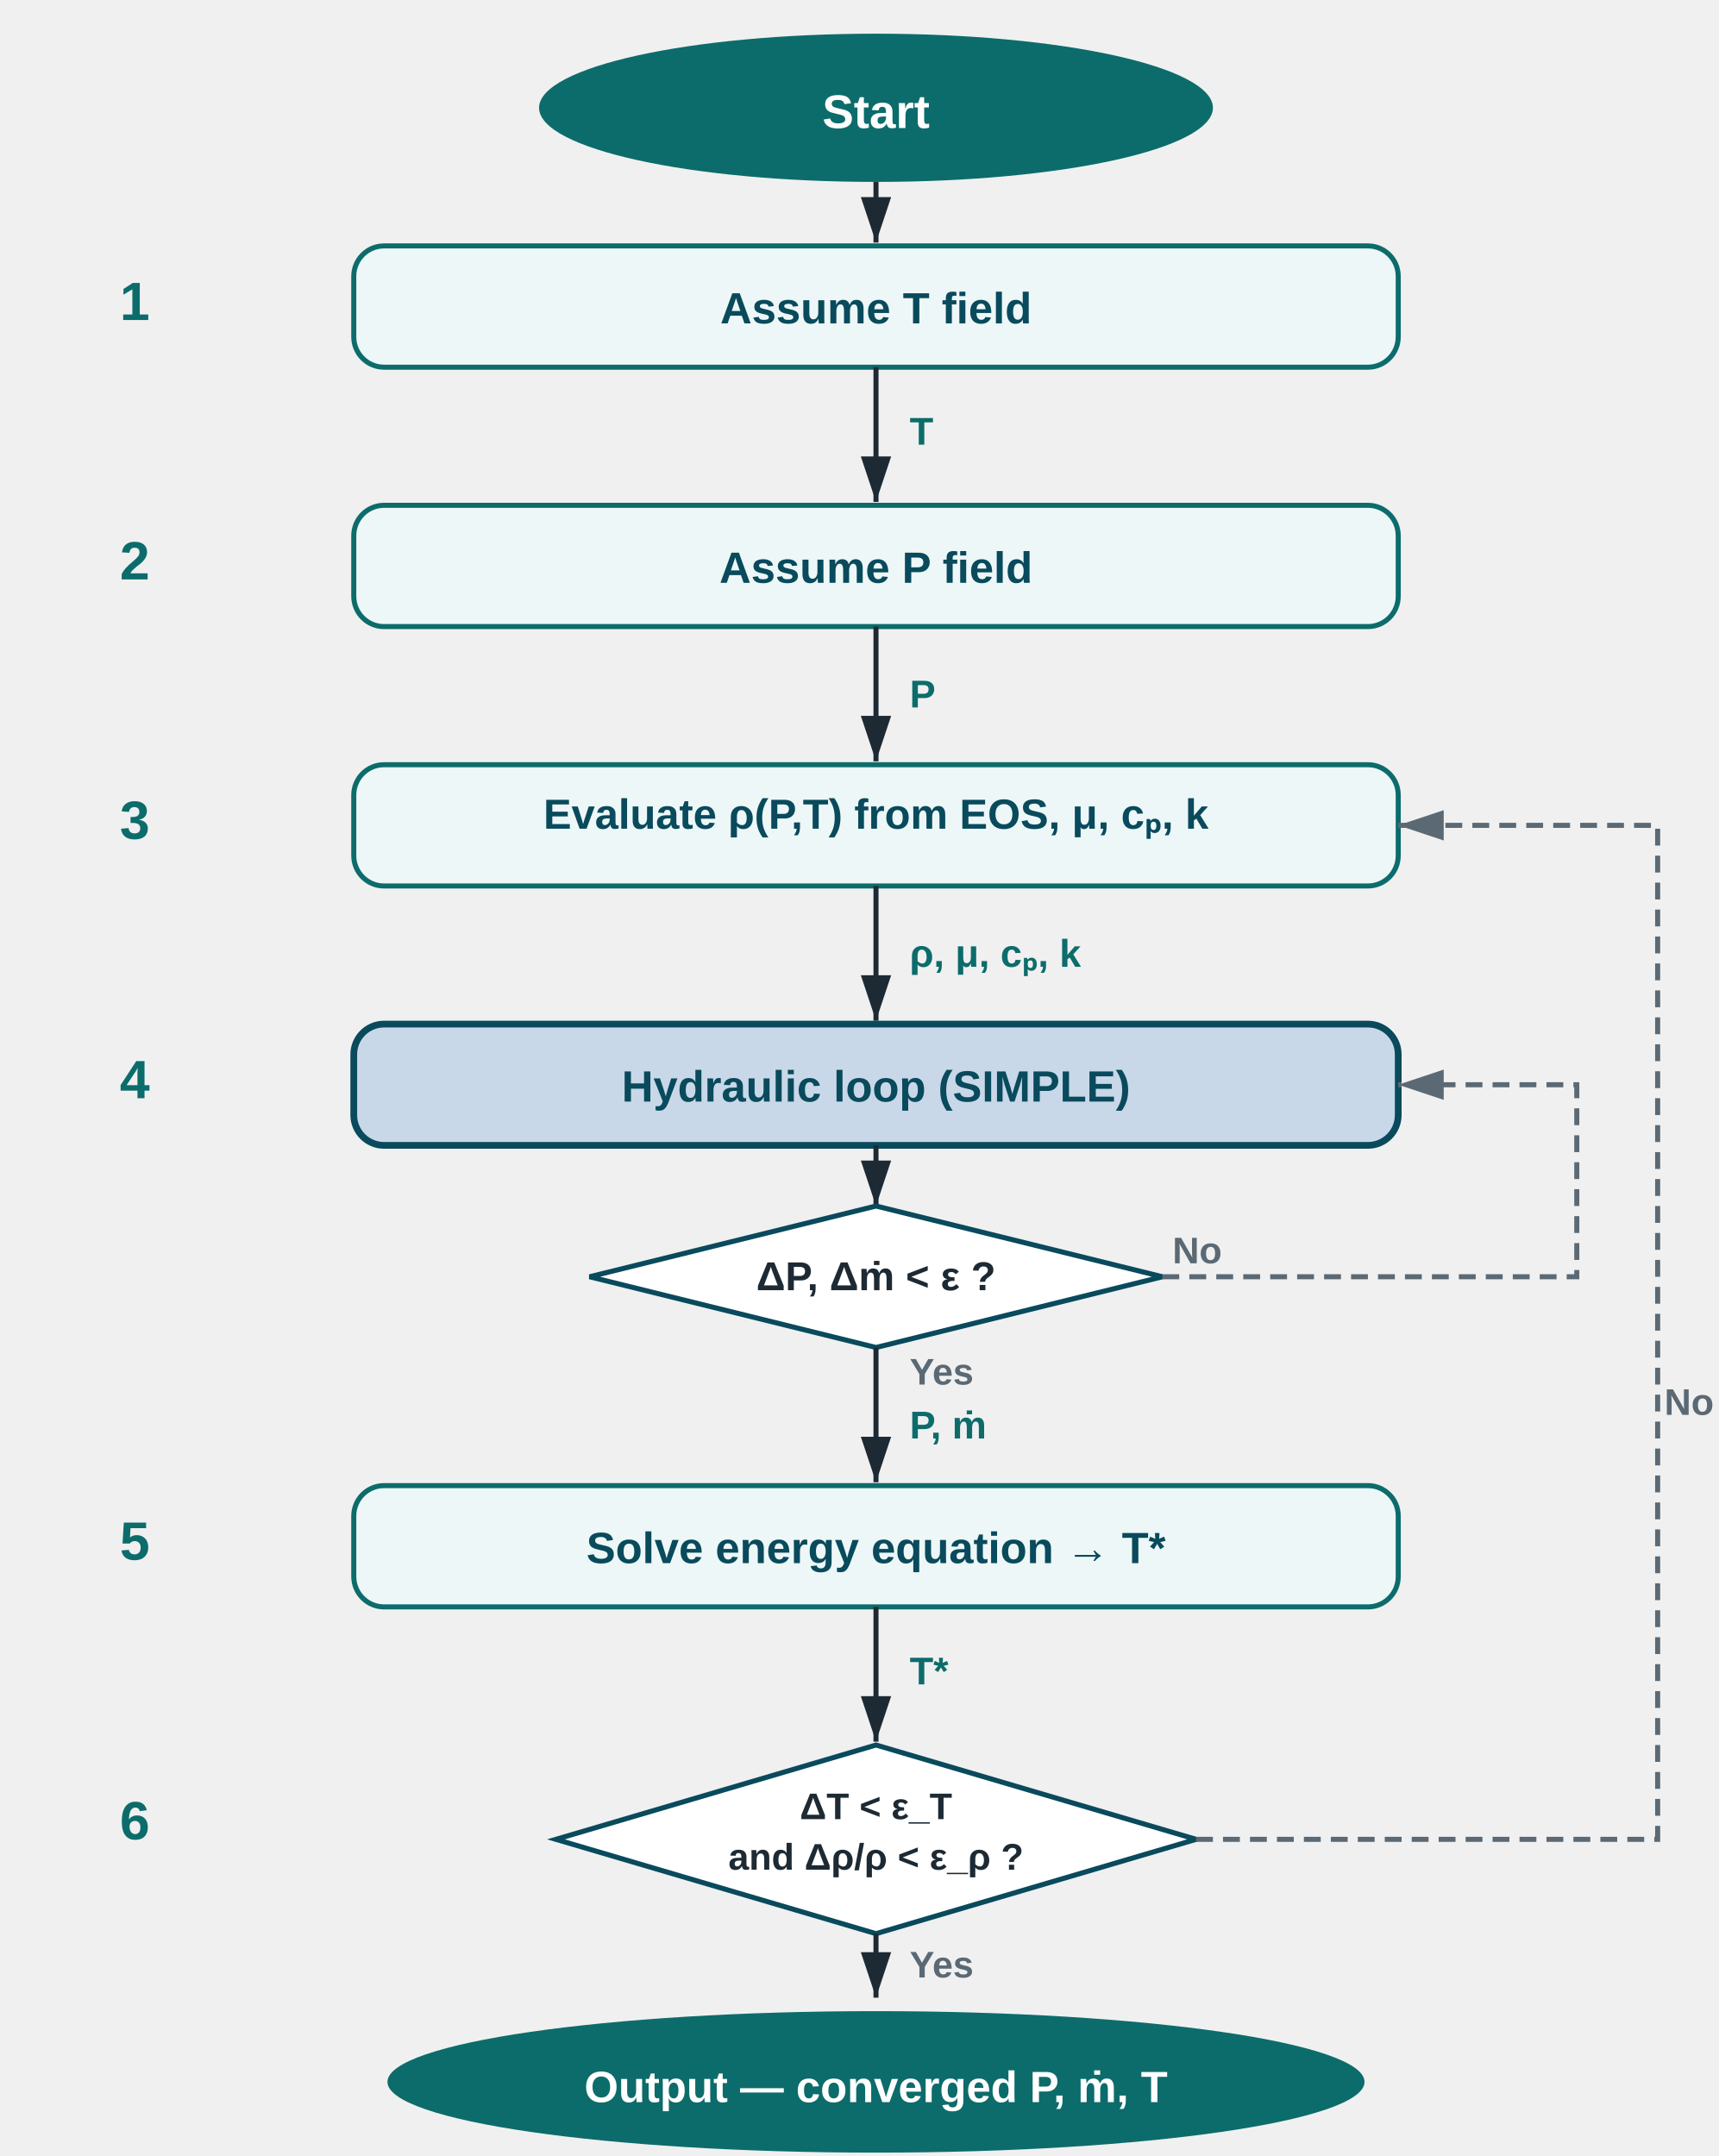
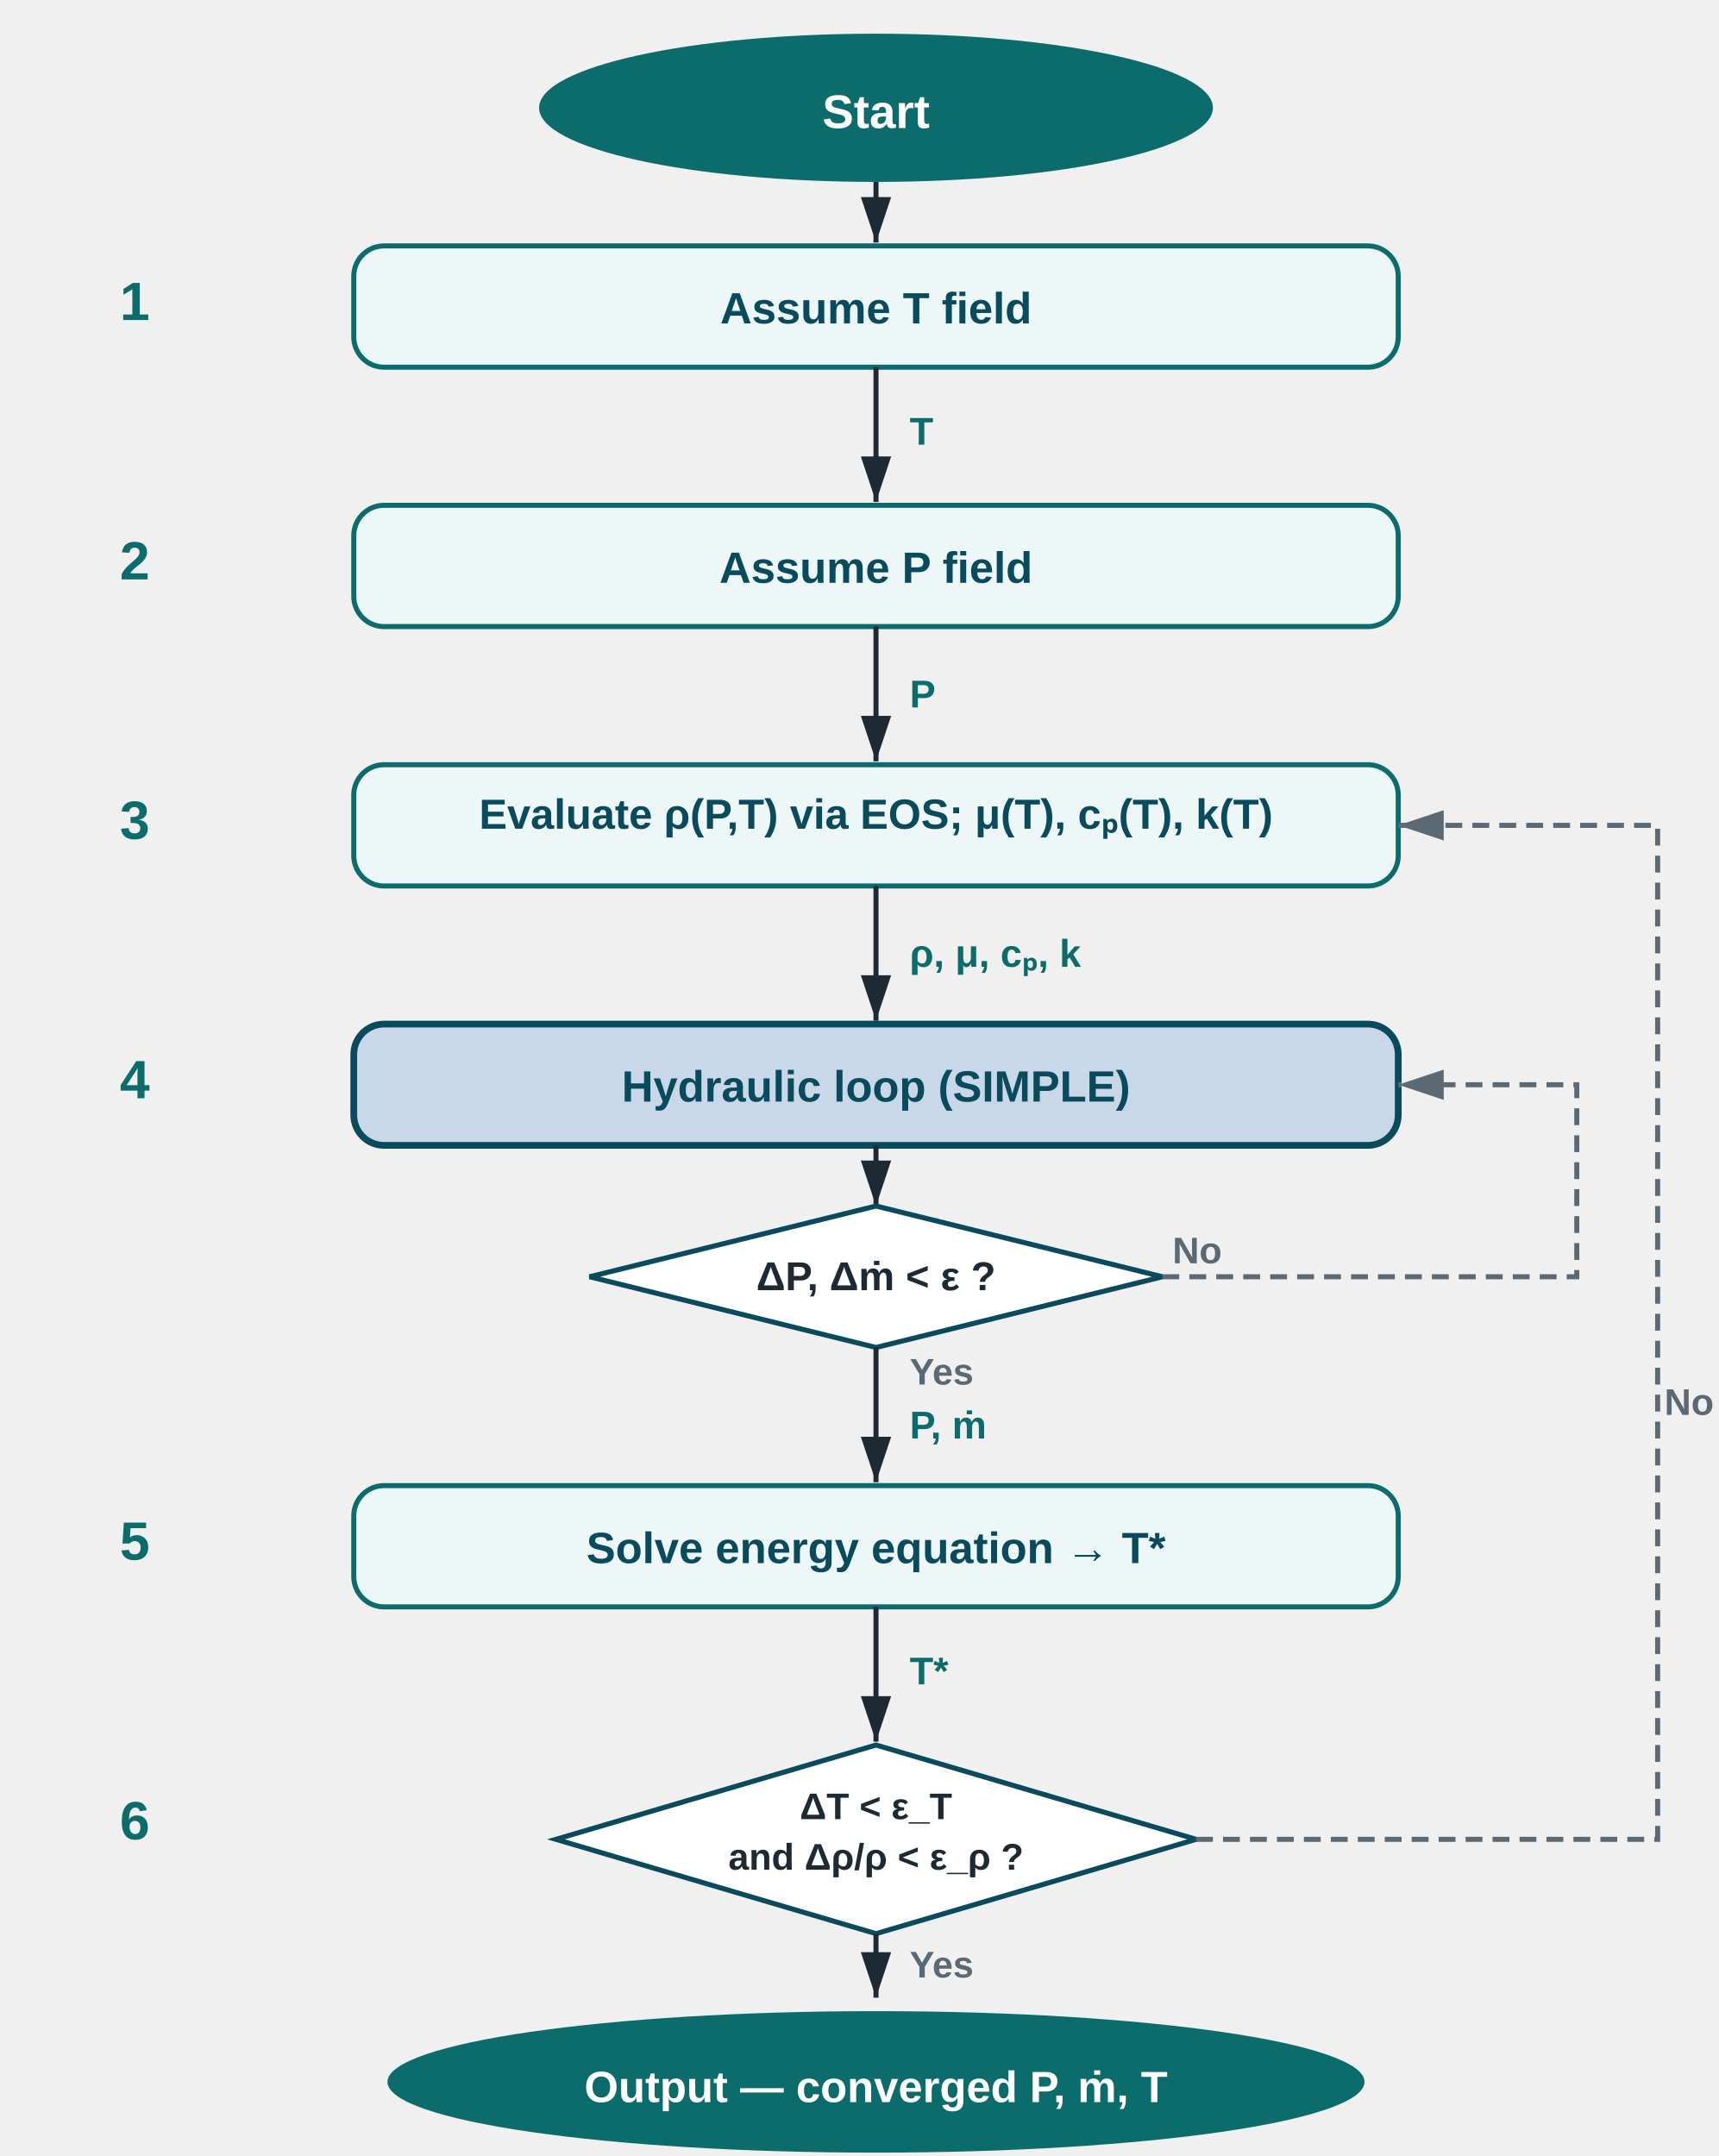
<svg xmlns="http://www.w3.org/2000/svg" viewBox="0 0 510 640">
  <defs>
    <style>
      text { font-family: 'Avenir Next','Segoe UI','Helvetica Neue',Arial,sans-serif; }
      .step-link { cursor: pointer; }
      .step-link:hover rect { opacity: 0.82; }
    </style>
    <marker id="ah" markerWidth="9" markerHeight="6" refX="9" refY="3" orient="auto">
      <polygon points="0 0,9 3,0 6" fill="#1d2a34" />
    </marker>
    <marker id="ahm" markerWidth="9" markerHeight="6" refX="9" refY="3" orient="auto">
      <polygon points="0 0,9 3,0 6" fill="#5b6974" />
    </marker>
  </defs>
  <ellipse cx="260" cy="32" rx="100" ry="22" fill="#0c6c6b" />
  <text x="260" y="38" text-anchor="middle" fill="white" font-size="14" font-weight="700">Start</text>
  <line x1="260" y1="54" x2="260" y2="72" stroke="#1d2a34" stroke-width="1.5" marker-end="url(#ah)" />
  <text x="40" y="95" text-anchor="middle" fill="#0c6c6b" font-size="16" font-weight="800">1</text>
  <rect x="105" y="73" width="310" height="36" rx="9" fill="#edf7f7" stroke="#0c6c6b" stroke-width="1.5" />
  <text x="260" y="96" text-anchor="middle" fill="#094a5c" font-size="13" font-weight="700">Assume T field</text>
  <line x1="260" y1="109" x2="260" y2="149" stroke="#1d2a34" stroke-width="1.5" marker-end="url(#ah)" />
  <text x="270" y="132" fill="#0c6c6b" font-size="11.5" font-weight="700">T</text>
  <text x="40" y="172" text-anchor="middle" fill="#0c6c6b" font-size="16" font-weight="800">2</text>
  <rect x="105" y="150" width="310" height="36" rx="9" fill="#edf7f7" stroke="#0c6c6b" stroke-width="1.5" />
  <text x="260" y="173" text-anchor="middle" fill="#094a5c" font-size="13" font-weight="700">Assume P field</text>
  <line x1="260" y1="186" x2="260" y2="226" stroke="#1d2a34" stroke-width="1.5" marker-end="url(#ah)" />
  <text x="270" y="210" fill="#0c6c6b" font-size="11.5" font-weight="700">P</text>
  <text x="40" y="249" text-anchor="middle" fill="#0c6c6b" font-size="16" font-weight="800">3</text>
  <rect x="105" y="227" width="310" height="36" rx="9" fill="#edf7f7" stroke="#0c6c6b" stroke-width="1.5" />
-   <text x="260" y="246" text-anchor="middle" fill="#094a5c" font-size="12.5" font-weight="700">Evaluate ρ(P,T) from EOS, μ, cₚ, k</text>
+   <text x="260" y="246" text-anchor="middle" fill="#094a5c" font-size="12.5" font-weight="700">Evaluate ρ(P,T) via EOS; μ(T), cₚ(T), k(T)</text>
  <line x1="260" y1="263" x2="260" y2="303" stroke="#1d2a34" stroke-width="1.5" marker-end="url(#ah)" />
  <text x="270" y="287" fill="#0c6c6b" font-size="11.5" font-weight="700">ρ, μ, cₚ, k</text>
  <text x="40" y="326" text-anchor="middle" fill="#0c6c6b" font-size="16" font-weight="800">4</text>
  <a href="hydraulic.html" class="step-link">
    <rect x="105" y="304" width="310" height="36" rx="9" fill="#c8d8e8" stroke="#094a5c" stroke-width="2" />
    <text x="260" y="327" text-anchor="middle" fill="#094a5c" font-size="13" font-weight="700">Hydraulic loop (SIMPLE)</text>
  </a>
  <line x1="260" y1="340" x2="260" y2="358" stroke="#1d2a34" stroke-width="1.5" marker-end="url(#ah)" />
  <polygon points="260,358 345,379 260,400 175,379" fill="white" stroke="#094a5c" stroke-width="1.5" />
  <text x="260" y="383" text-anchor="middle" fill="#1d2a34" font-size="12" font-weight="700">ΔP, Δṁ &lt; ε ?</text>
  <line x1="260" y1="400" x2="260" y2="440" stroke="#1d2a34" stroke-width="1.5" marker-end="url(#ah)" />
  <text x="270" y="411" fill="#5b6974" font-size="11" font-weight="600">Yes</text>
  <text x="270" y="427" fill="#0c6c6b" font-size="11.5" font-weight="700">P, ṁ</text>
  <path d="M 345,379 L 468,379 L 468,322 L 415,322" fill="none" stroke="#5b6974" stroke-width="1.5" stroke-dasharray="5 3" marker-end="url(#ahm)" />
  <text x="348" y="375" fill="#5b6974" font-size="11" font-weight="600">No</text>
  <text x="40" y="463" text-anchor="middle" fill="#0c6c6b" font-size="16" font-weight="800">5</text>
  <a href="thermal.html" class="step-link">
    <rect x="105" y="441" width="310" height="36" rx="9" fill="#edf7f7" stroke="#0c6c6b" stroke-width="1.5" />
    <text x="260" y="464" text-anchor="middle" fill="#094a5c" font-size="13" font-weight="700">Solve energy equation → T*</text>
  </a>
  <line x1="260" y1="477" x2="260" y2="517" stroke="#1d2a34" stroke-width="1.5" marker-end="url(#ah)" />
  <text x="270" y="500" fill="#0c6c6b" font-size="11.5" font-weight="700">T*</text>
  <text x="40" y="546" text-anchor="middle" fill="#0c6c6b" font-size="16" font-weight="800">6</text>
  <polygon points="260,518 355,546 260,574 165,546" fill="white" stroke="#094a5c" stroke-width="1.5" />
  <text x="260" y="540" text-anchor="middle" fill="#1d2a34" font-size="11" font-weight="700">ΔT &lt; ε_T</text>
  <text x="260" y="555" text-anchor="middle" fill="#1d2a34" font-size="11" font-weight="700">and Δρ/ρ &lt; ε_ρ ?</text>
  <line x1="260" y1="574" x2="260" y2="593" stroke="#1d2a34" stroke-width="1.5" marker-end="url(#ah)" />
  <text x="270" y="587" fill="#5b6974" font-size="11" font-weight="600">Yes</text>
  <path d="M 355,546 L 492,546 L 492,245 L 415,245" fill="none" stroke="#5b6974" stroke-width="1.5" stroke-dasharray="5 3" marker-end="url(#ahm)" />
  <text x="494" y="420" fill="#5b6974" font-size="11" font-weight="600">No</text>
  <ellipse cx="260" cy="618" rx="145" ry="21" fill="#0c6c6b" />
  <text x="260" y="624" text-anchor="middle" fill="white" font-size="13" font-weight="700">Output — converged P, ṁ, T</text>
</svg>
